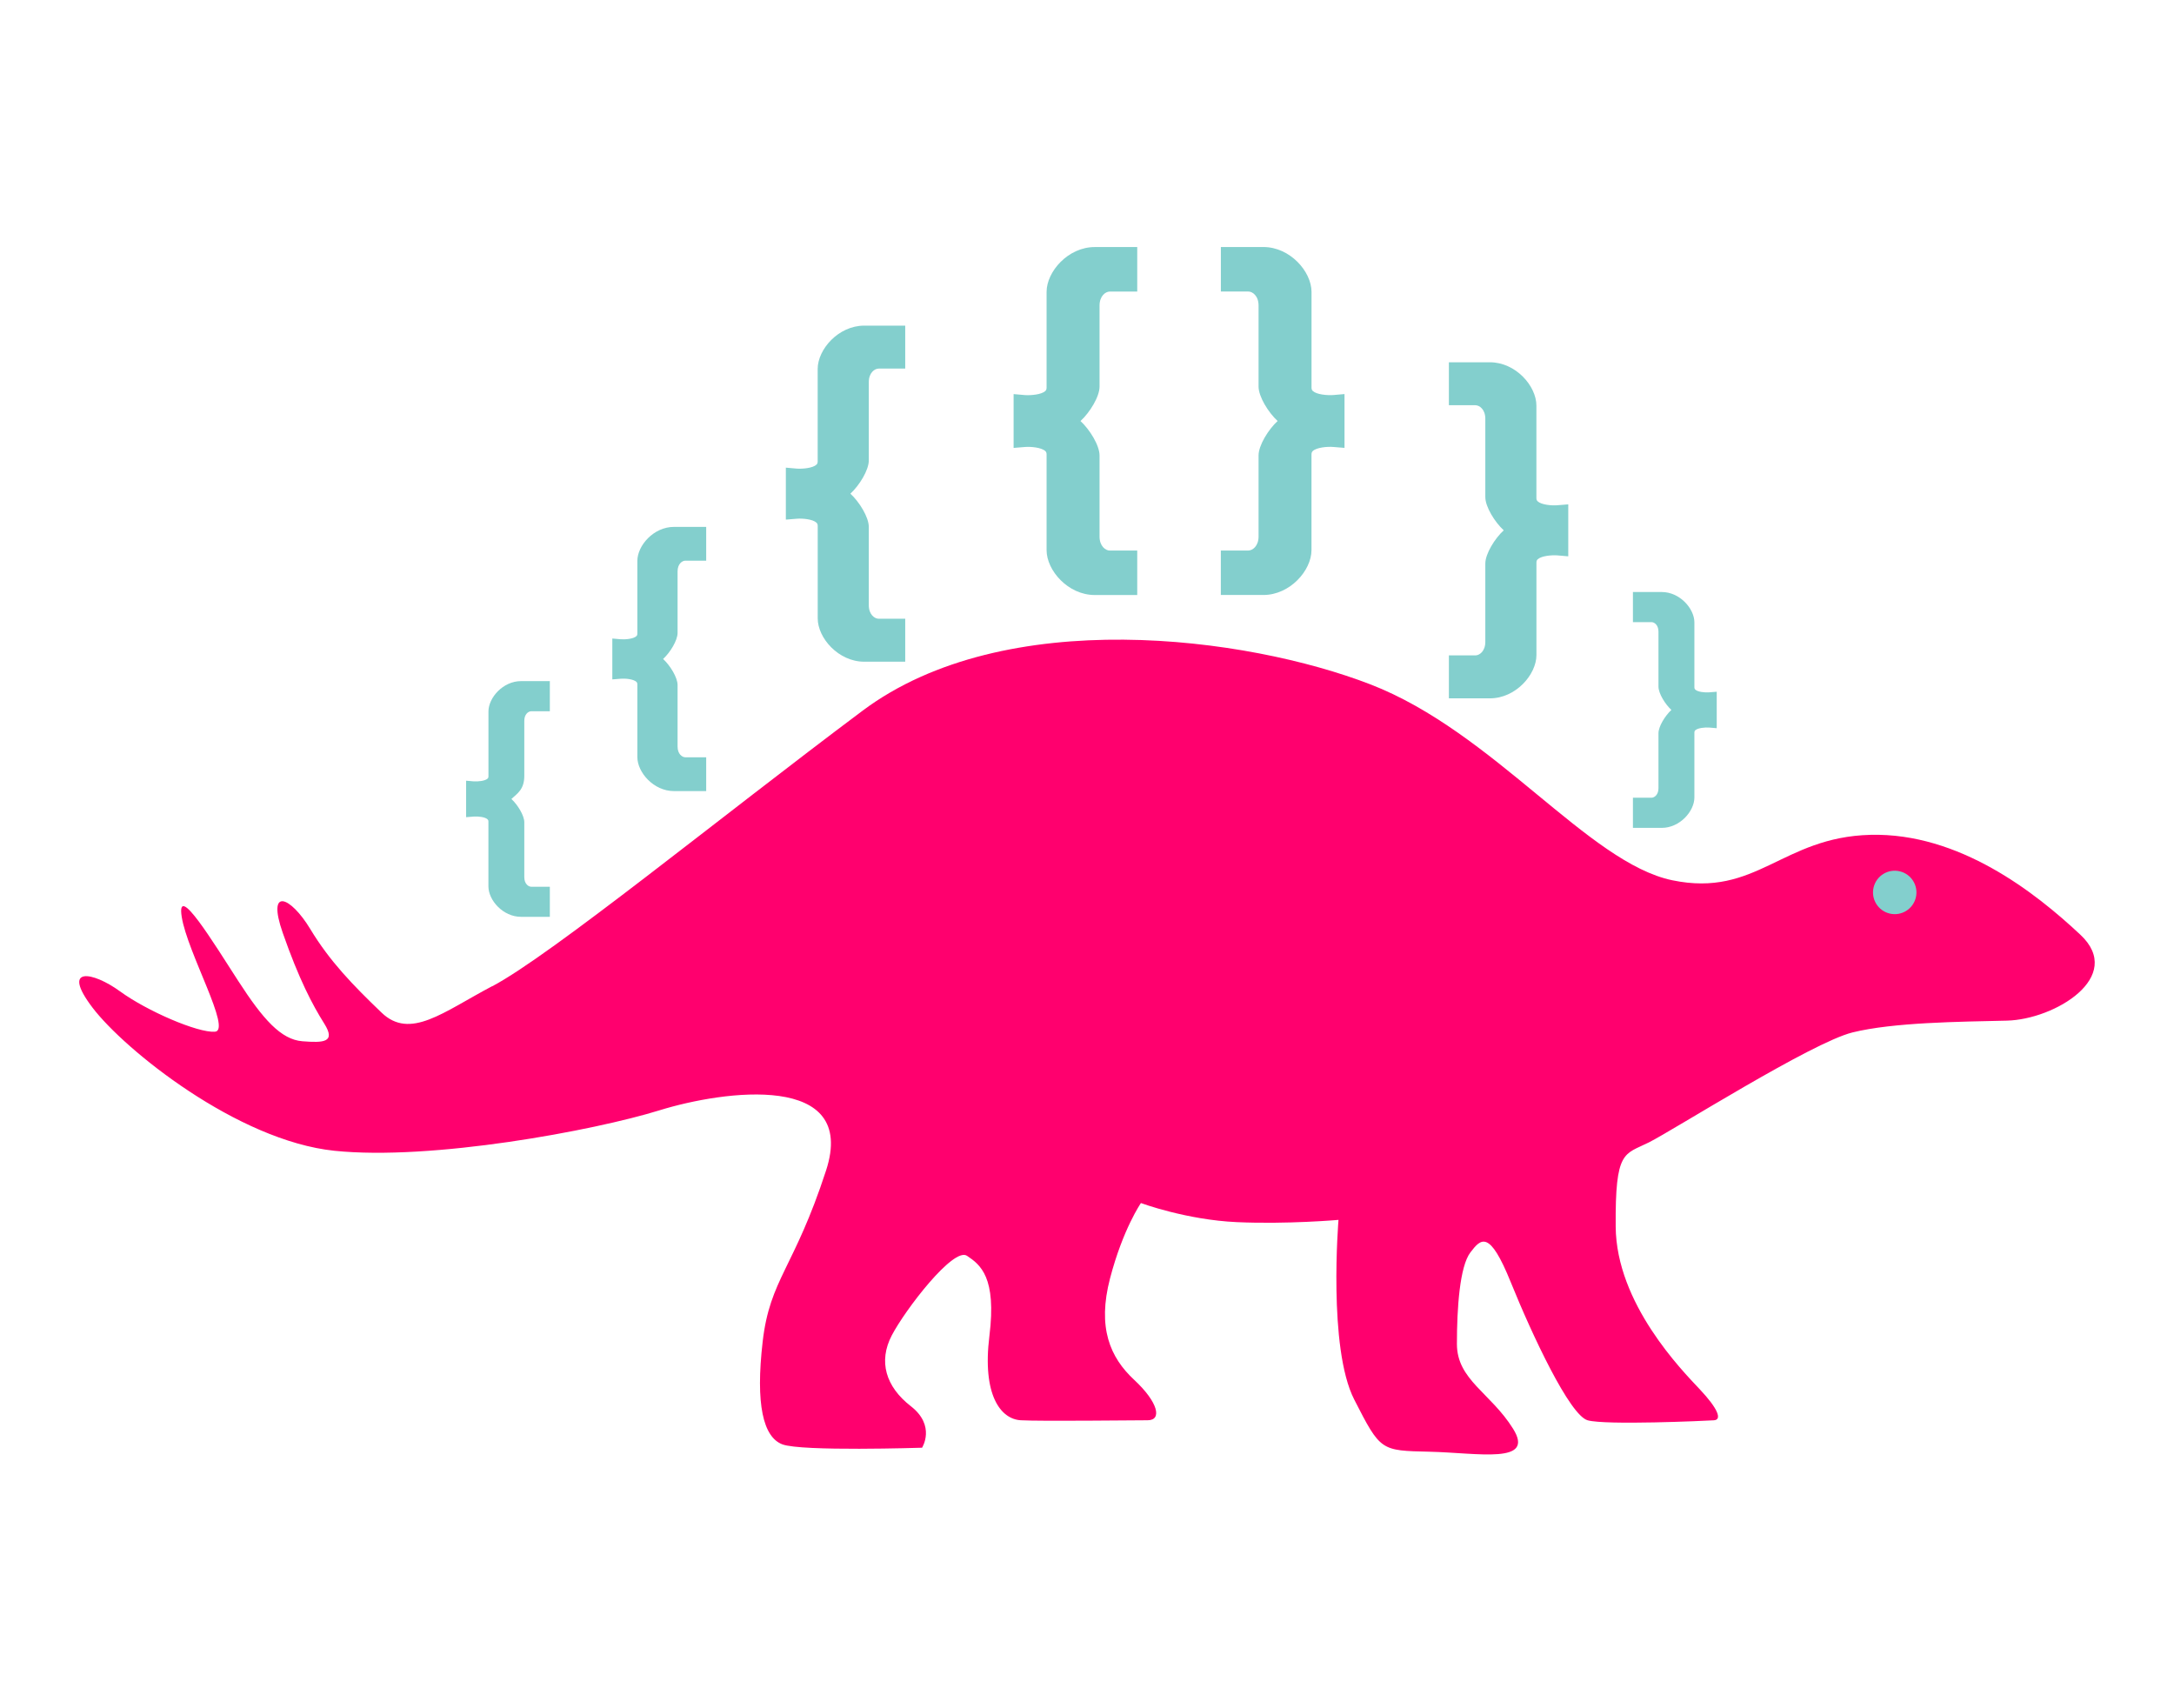
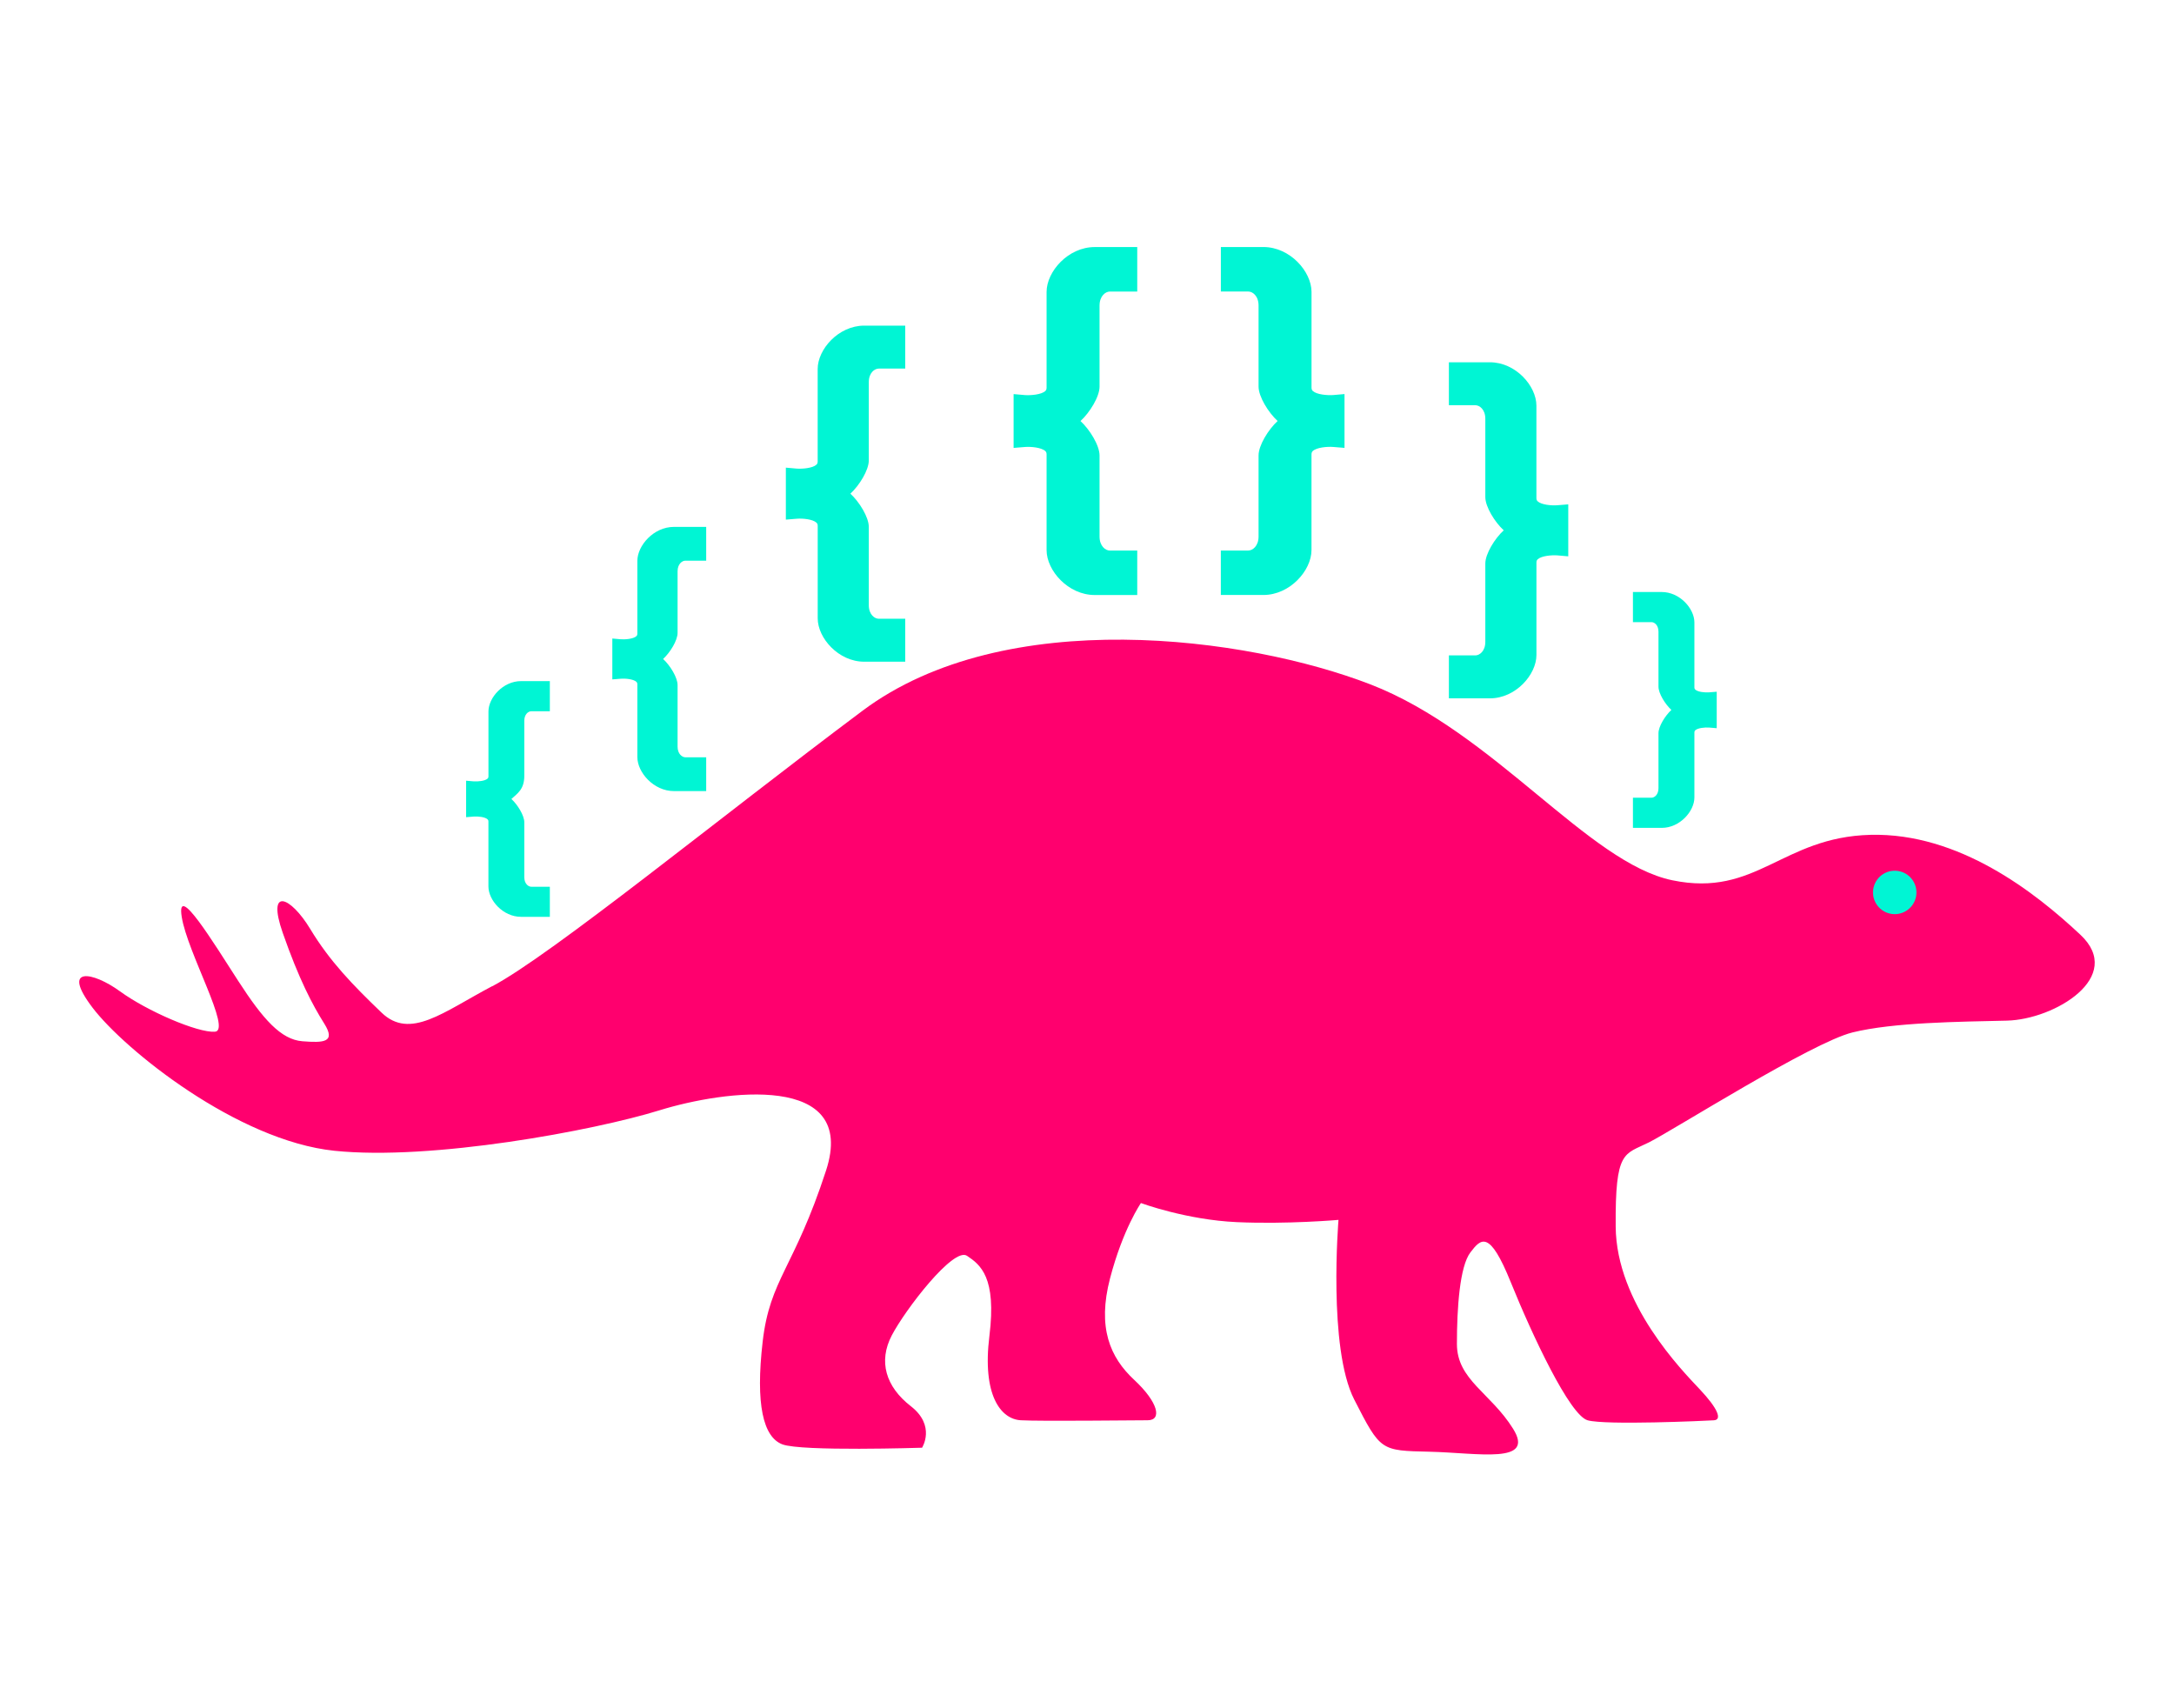
<svg xmlns="http://www.w3.org/2000/svg" id="uuid-eac2dd87-5186-400a-be15-ad582d8b598e" data-name="Layer 1" viewBox="0 0 636.69 500">
-   <path d="M161.02,268.49h-8.43c-5.29,0-9.55-4.87-9.55-8.9v-18.98c0,-.37-.11-.54-.26-.68-.76-.71-2.85-.89-4.03-.8l-2.24.18v-10.68s2.25.19,2.25.19c1.18.08,3.27-.1,4.03-.8.16-.15.26-.32.26-.68v-18.98c0-4.03,4.26-8.9,9.55-8.9h8.43v8.83h-5.44c-.85,0-2.04.86-2.04,2.79v16.08c0,3.99-1.94,5.13-3.78,6.82,1.84,1.69,3.78,4.84,3.78,6.83v16.08c0,1.92,1.19,2.79,2.04,2.79h5.44v8.83Z" style="fill: #83cfcd;" />
-   <path d="M206.82,231.67h-9.45c-5.93,0-10.71-5.46-10.71-9.97v-21.27c0-.41-.12-.6-.3-.77-.86-.79-3.19-1-4.52-.9l-2.51.2v-11.97s2.52.22,2.52.22c1.32.09,3.66-.11,4.51-.9.18-.16.3-.36.3-.77v-21.27c0-4.52,4.78-9.97,10.71-9.97h9.45v9.89h-6.1c-.95,0-2.28.97-2.28,3.12v18.02c0,2.23-2.17,5.75-4.24,7.65,2.07,1.9,4.24,5.42,4.24,7.65v18.02c0,2.15,1.34,3.12,2.28,3.12h6.1v9.89Z" style="fill: #83cfcd;" />
-   <path d="M265.12,193.78h-12.02c-7.55,0-13.62-6.94-13.62-12.69v-27.06c0-.52-.15-.77-.38-.98-1.09-1.01-4.06-1.28-5.75-1.14l-3.2.26v-15.22s3.2.28,3.2.28c1.68.12,4.66-.14,5.74-1.14.23-.21.38-.45.38-.98v-27.06c0-5.75,6.08-12.69,13.62-12.69h12.02v12.58h-7.76c-1.21,0-2.91,1.23-2.91,3.97v22.93c0,2.84-2.76,7.32-5.39,9.73,2.63,2.41,5.39,6.89,5.39,9.73v22.93c0,2.74,1.7,3.97,2.91,3.97h7.76v12.58Z" style="fill: #83cfcd;" />
-   <path d="M424.32,106.09h12.02c7.55,0,13.62,6.94,13.62,12.69v27.06c0,.52.15.77.38.98,1.09,1.01,4.06,1.28,5.75,1.14l3.2-.26v15.22s-3.2-.28-3.2-.28c-1.68-.12-4.66.14-5.74,1.14-.23.21-.38.45-.38.98v27.06c0,5.75-6.08,12.69-13.62,12.69h-12.02v-12.58h7.76c1.21,0,2.91-1.23,2.91-3.97v-22.93c0-2.84,2.76-7.32,5.39-9.73-2.63-2.41-5.39-6.89-5.39-9.73v-22.93c0-2.74-1.7-3.97-2.91-3.97h-7.76v-12.58Z" style="fill: #83cfcd;" />
-   <path d="M478.23,173.37h8.44c5.29,0,9.56,4.87,9.56,8.9v18.99c0,.37.11.54.26.69.76.71,2.85.89,4.04.8l2.24-.18v10.68s-2.25-.19-2.25-.19c-1.18-.08-3.27.1-4.03.8-.16.15-.26.32-.26.69v18.99c0,4.03-4.26,8.9-9.56,8.9h-8.44v-8.83h5.44c.85,0,2.04-.87,2.04-2.79v-16.09c0-1.99,1.94-5.13,3.78-6.83-1.84-1.69-3.78-4.84-3.78-6.83v-16.09c0-1.92-1.19-2.79-2.04-2.79h-5.44v-8.83Z" style="fill: #83cfcd;" />
-   <path d="M333.06,174.25h-12.45c-7.81,0-14.1-7.19-14.1-13.14v-28.02c0-.54-.16-.8-.39-1.01-1.13-1.04-4.21-1.32-5.96-1.18l-3.31.27v-15.76s3.32.29,3.32.29c1.74.12,4.82-.14,5.95-1.18.24-.22.39-.47.39-1.01v-28.02c0-5.95,6.29-13.14,14.1-13.14h12.45v13.03h-8.03c-1.25,0-3.01,1.28-3.01,4.11v23.74c0,2.94-2.86,7.58-5.58,10.07,2.72,2.5,5.58,7.14,5.58,10.08v23.74c0,2.84,1.76,4.11,3.01,4.11h8.03v13.03Z" style="fill: #83cfcd;" />
-   <path d="M357.55,161.22h8.03c1.25,0,3.01-1.28,3.01-4.11v-23.74c0-2.94,2.86-7.58,5.58-10.08-2.72-2.5-5.58-7.14-5.58-10.07v-23.74c0-2.84-1.76-4.11-3.01-4.11h-8.03v-13.03h12.45c7.81,0,14.1,7.19,14.1,13.14v28.02c0,.54.16.8.39,1.01,1.13,1.04,4.21,1.3,5.95,1.18l3.32-.29v15.76s-3.32-.27-3.32-.27c-1.75-.14-4.83.14-5.96,1.18-.24.22-.38.47-.39,1.01v28.02c0,5.95-6.29,13.14-14.1,13.14h-12.45v-13.03Z" style="fill: #83cfcd;" />
+   <path d="M161.02,268.49h-8.43c-5.29,0-9.55-4.87-9.55-8.9v-18.98c0,-.37-.11-.54-.26-.68-.76-.71-2.85-.89-4.03-.8l-2.24.18v-10.68s2.25.19,2.25.19c1.18.08,3.27-.1,4.03-.8.16-.15.26-.32.26-.68v-18.98c0-4.03,4.26-8.9,9.55-8.9h8.43v8.83h-5.44c-.85,0-2.04.86-2.04,2.79v16.08c0,3.99-1.94,5.13-3.78,6.82,1.84,1.69,3.78,4.84,3.78,6.83v16.08c0,1.92,1.19,2.79,2.04,2.79h5.44v8.83Z" style="fill: #00F5D4;" />
+   <path d="M206.82,231.67h-9.45c-5.93,0-10.71-5.46-10.71-9.97v-21.27c0-.41-.12-.6-.3-.77-.86-.79-3.19-1-4.52-.9l-2.51.2v-11.97s2.52.22,2.52.22c1.32.09,3.66-.11,4.51-.9.18-.16.3-.36.3-.77v-21.27c0-4.52,4.78-9.97,10.71-9.97h9.45v9.89h-6.1c-.95,0-2.28.97-2.28,3.12v18.02c0,2.23-2.17,5.75-4.24,7.65,2.07,1.9,4.24,5.42,4.24,7.65v18.02c0,2.15,1.34,3.12,2.28,3.12h6.1v9.89Z" style="fill: #00F5D4;" />
+   <path d="M265.12,193.78h-12.02c-7.55,0-13.62-6.94-13.62-12.69v-27.06c0-.52-.15-.77-.38-.98-1.09-1.01-4.06-1.28-5.75-1.14l-3.2.26v-15.22s3.2.28,3.2.28c1.68.12,4.66-.14,5.74-1.14.23-.21.38-.45.38-.98v-27.06c0-5.75,6.08-12.69,13.62-12.69h12.02v12.58h-7.76c-1.21,0-2.91,1.23-2.91,3.97v22.93c0,2.84-2.76,7.32-5.39,9.73,2.63,2.41,5.39,6.89,5.39,9.73v22.93c0,2.74,1.7,3.97,2.91,3.97h7.76v12.58Z" style="fill: #00F5D4;" />
+   <path d="M424.32,106.09h12.02c7.55,0,13.62,6.94,13.62,12.69v27.06c0,.52.15.77.38.98,1.09,1.01,4.06,1.28,5.75,1.14l3.2-.26v15.22s-3.2-.28-3.2-.28c-1.68-.12-4.66.14-5.74,1.14-.23.21-.38.45-.38.98v27.06c0,5.75-6.08,12.69-13.62,12.69h-12.02v-12.58h7.76c1.21,0,2.91-1.23,2.91-3.97v-22.93c0-2.84,2.76-7.32,5.39-9.73-2.63-2.41-5.39-6.89-5.39-9.73v-22.93c0-2.74-1.7-3.97-2.91-3.97h-7.76v-12.58Z" style="fill: #00F5D4;" />
+   <path d="M478.23,173.37h8.44c5.29,0,9.56,4.87,9.56,8.9v18.99c0,.37.11.54.26.69.76.71,2.85.89,4.04.8l2.24-.18v10.68s-2.25-.19-2.25-.19c-1.18-.08-3.27.1-4.03.8-.16.15-.26.32-.26.69v18.99c0,4.03-4.26,8.9-9.56,8.9h-8.44v-8.83h5.44c.85,0,2.04-.87,2.04-2.79v-16.09c0-1.99,1.94-5.13,3.78-6.83-1.84-1.69-3.78-4.84-3.78-6.83v-16.09c0-1.92-1.19-2.79-2.04-2.79h-5.44v-8.83Z" style="fill: #00F5D4;" />
+   <path d="M333.06,174.25h-12.45c-7.81,0-14.1-7.19-14.1-13.14v-28.02c0-.54-.16-.8-.39-1.01-1.13-1.04-4.21-1.32-5.96-1.18l-3.31.27v-15.76s3.32.29,3.32.29c1.74.12,4.82-.14,5.95-1.18.24-.22.39-.47.39-1.01v-28.02c0-5.95,6.29-13.14,14.1-13.14h12.45v13.03h-8.03c-1.25,0-3.01,1.28-3.01,4.11v23.74c0,2.94-2.86,7.58-5.58,10.07,2.72,2.5,5.58,7.14,5.58,10.08v23.74c0,2.84,1.76,4.11,3.01,4.11h8.03v13.03Z" style="fill: #00F5D4;" />
+   <path d="M357.55,161.22h8.03c1.25,0,3.01-1.28,3.01-4.11v-23.74c0-2.94,2.86-7.58,5.58-10.08-2.72-2.5-5.58-7.14-5.58-10.07v-23.74c0-2.84-1.76-4.11-3.01-4.11h-8.03v-13.03h12.45c7.81,0,14.1,7.19,14.1,13.14v28.02c0,.54.16.8.39,1.01,1.13,1.04,4.21,1.3,5.95,1.18l3.32-.29v15.76s-3.32-.27-3.32-.27c-1.75-.14-4.83.14-5.96,1.18-.24.22-.38.47-.39,1.01v28.02c0,5.95-6.29,13.14-14.1,13.14h-12.45v-13.03Z" style="fill: #00F5D4;" />
  <path d="M144.12,288.81c-14.37,7.59-24,15.78-32.38,7.73-8.38-8.05-15.12-14.96-20.88-24.49s-12.82-12.49-8.05,1.15c4.77,13.64,8.71,21.08,12.16,26.57s-.16,5.65-6.41,5.16-11.51-6.41-18.74-17.59c-7.23-11.18-18.25-29.3-16.6-18.84,1.64,10.46,14.79,33.31,9.7,33.64s-19.89-6.08-27.78-11.83-17.42-7.56-8.05,4.77c9.37,12.33,42.41,38.96,70.84,41.92,28.44,2.96,76.05-5.92,95.15-11.83,19.09-5.92,58.21-11.18,48.85,17.59-9.37,28.77-16.44,31.72-18.57,50.13s.16,27.94,5.75,30.08,40.93.99,40.93.99c0,0,4.11-6.41-3.29-12.16-7.4-5.75-9.53-13.15-5.59-20.71,3.94-7.56,18.08-25.97,22.03-23.34,3.94,2.63,8.71,6.25,6.57,23.51-2.14,17.26,3.29,24.33,9.2,24.66s32.87,0,37.15,0,3.12-5.26-3.94-11.83c-7.07-6.57-10.85-15.29-7.07-29.75,3.78-14.46,9.04-22.03,9.04-22.03,0,0,13.31,4.93,28.11,5.59s29.75-.66,29.75-.66c0,0-3.12,37.48,4.6,52.6,7.73,15.12,7.73,14.96,22.03,15.29,14.3.33,31.07,3.78,24.49-6.74-6.57-10.52-16.44-14.3-16.44-24.82s.82-22.68,3.94-26.79,5.59-6.74,11.83,8.71c6.25,15.45,17.26,38.96,22.52,40.44s34.52.16,36.98,0,1.15-3.45-4.11-9.04-24.49-25.15-24.66-47.67,2.47-21.04,9.7-24.66c7.23-3.62,47.67-29.26,59.67-32.22,12-2.96,31.23-3.12,45.2-3.45s34.68-12.82,21.53-25.15c-13.15-12.33-35.5-29.92-61.48-29.26-25.97.66-33.37,18.41-58.02,13.31-24.66-5.1-52.27-43.39-88.43-57.37s-107.01-23.51-148.76,7.73c-41.75,31.23-91.06,71.5-108.49,80.71Z" style="fill: #FF006E;" />
-   <circle cx="554.92" cy="261.37" r="6.36" transform="translate(173.05 741.39) rotate(-76.72)" style="fill: #83cfcd;" />
+   <circle cx="554.92" cy="261.37" r="6.36" transform="translate(173.05 741.39) rotate(-76.72)" style="fill: #00F5D4;" />
</svg>
